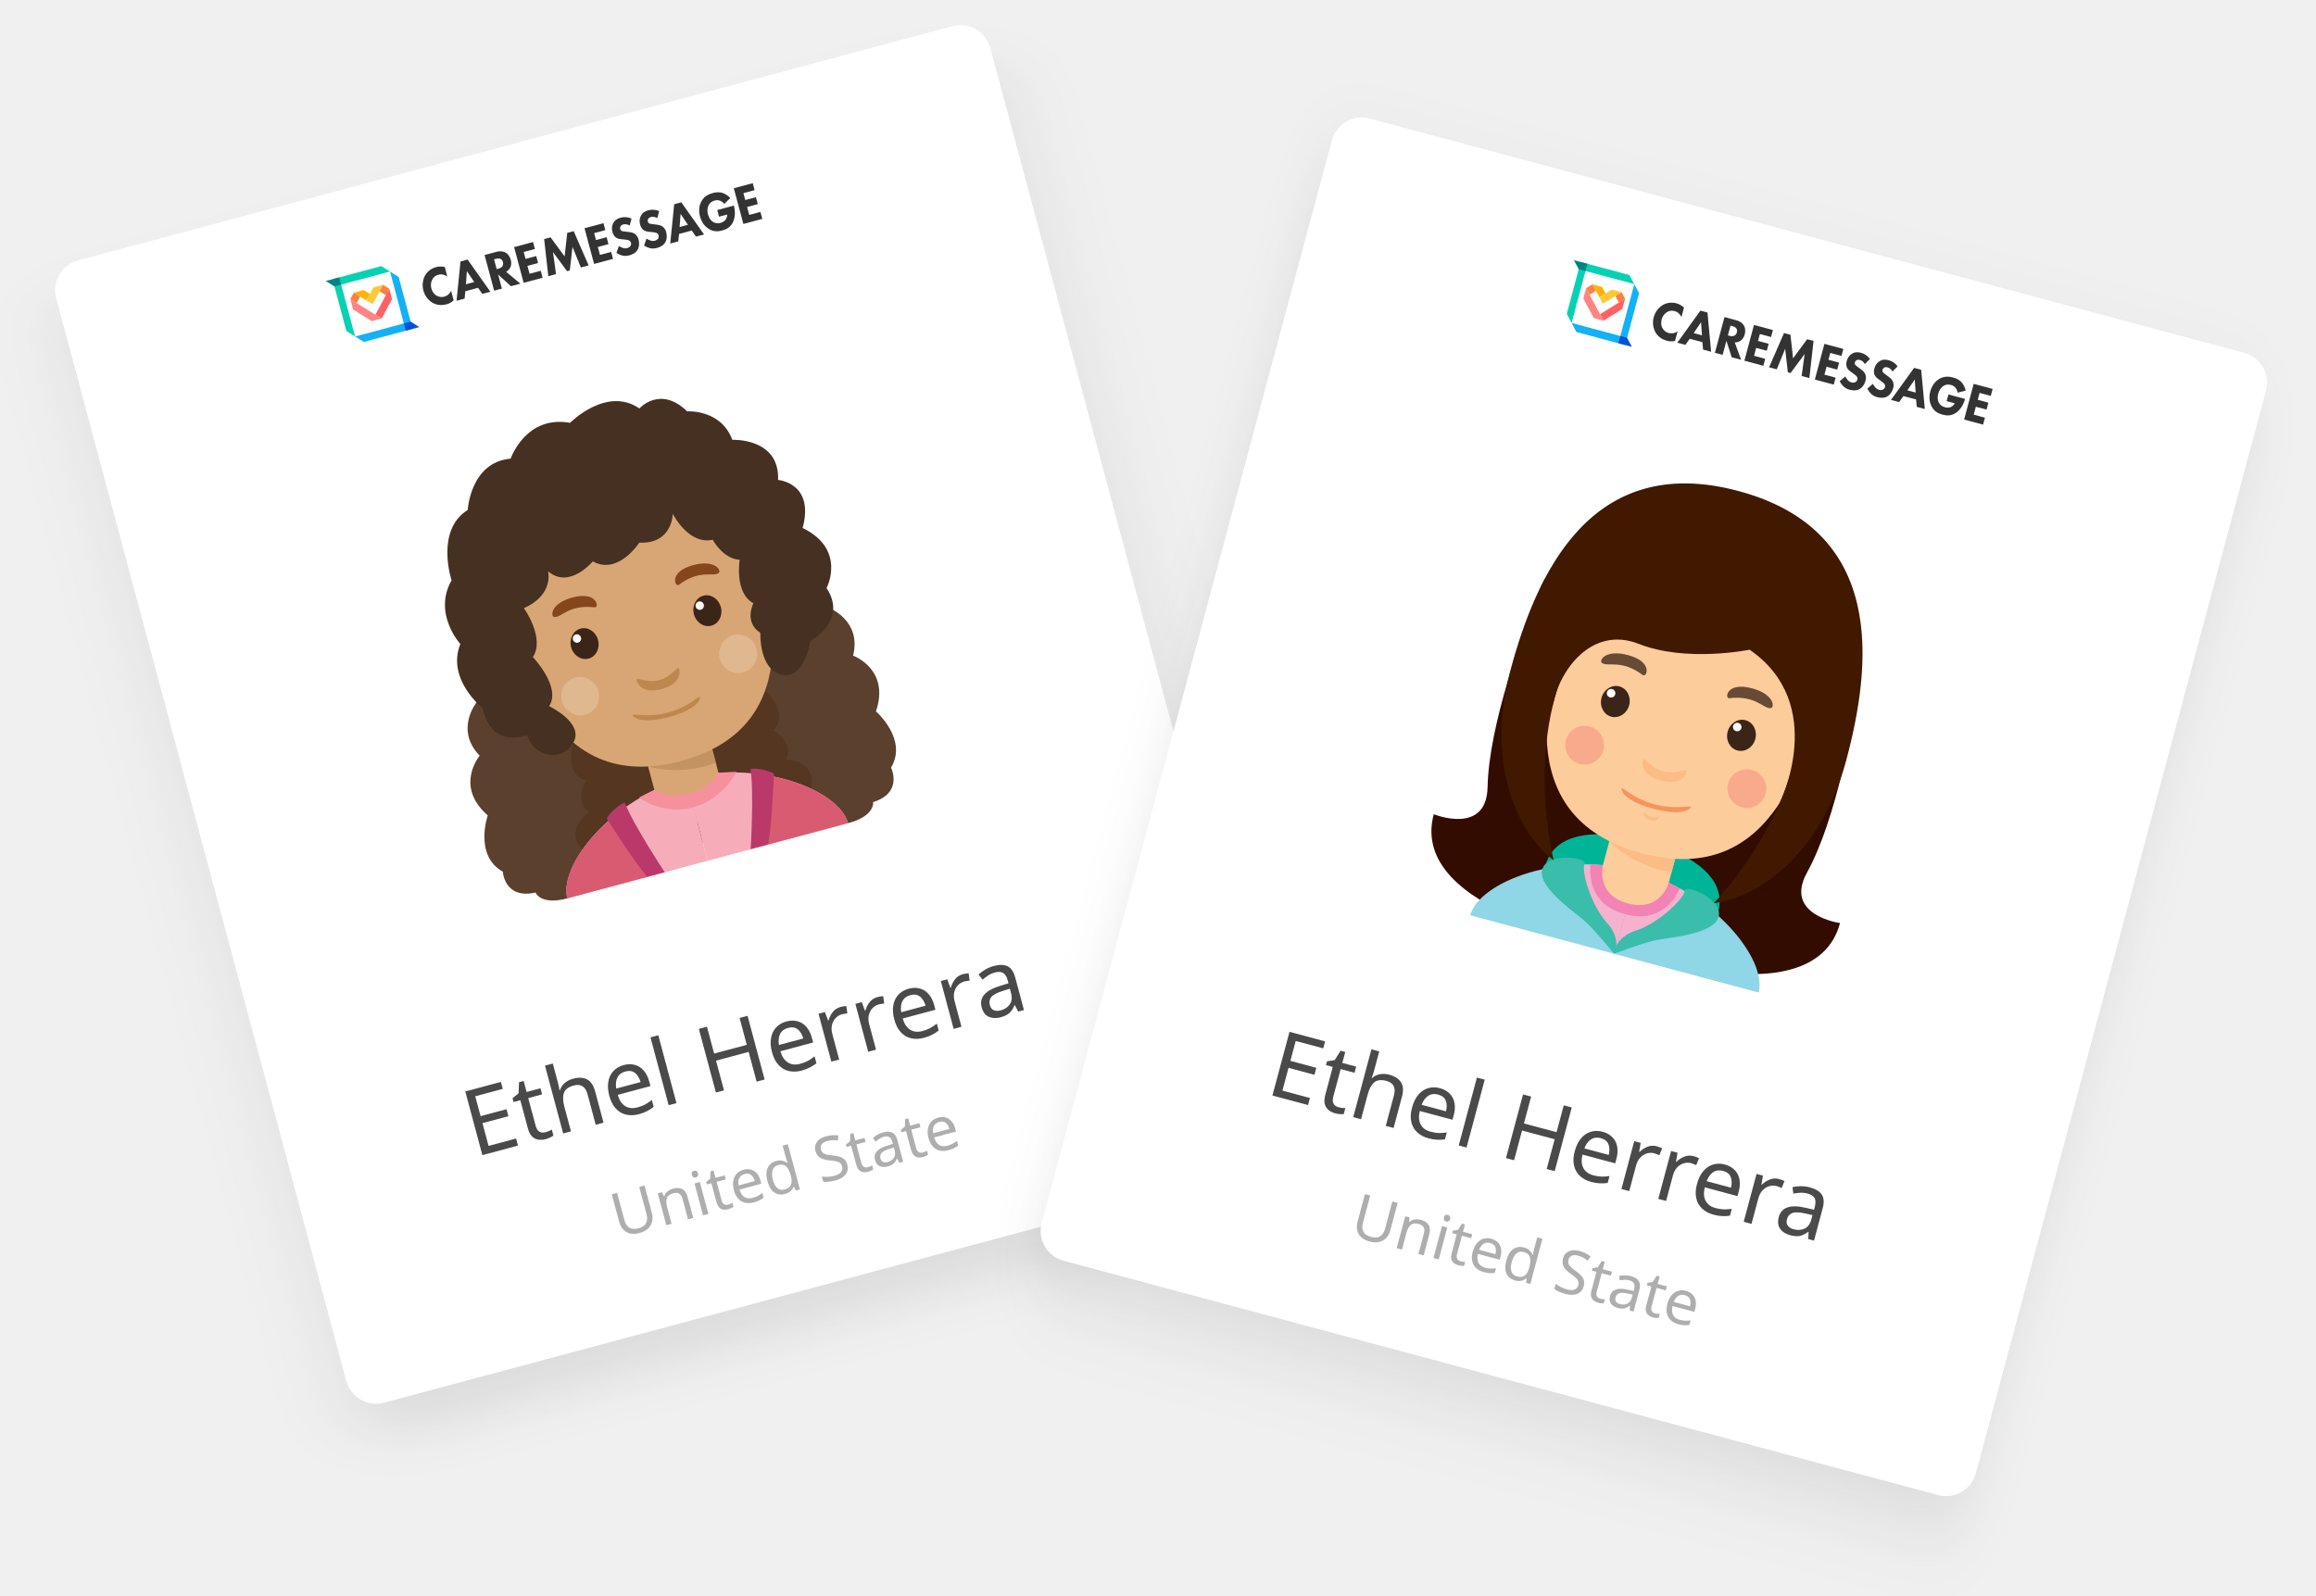
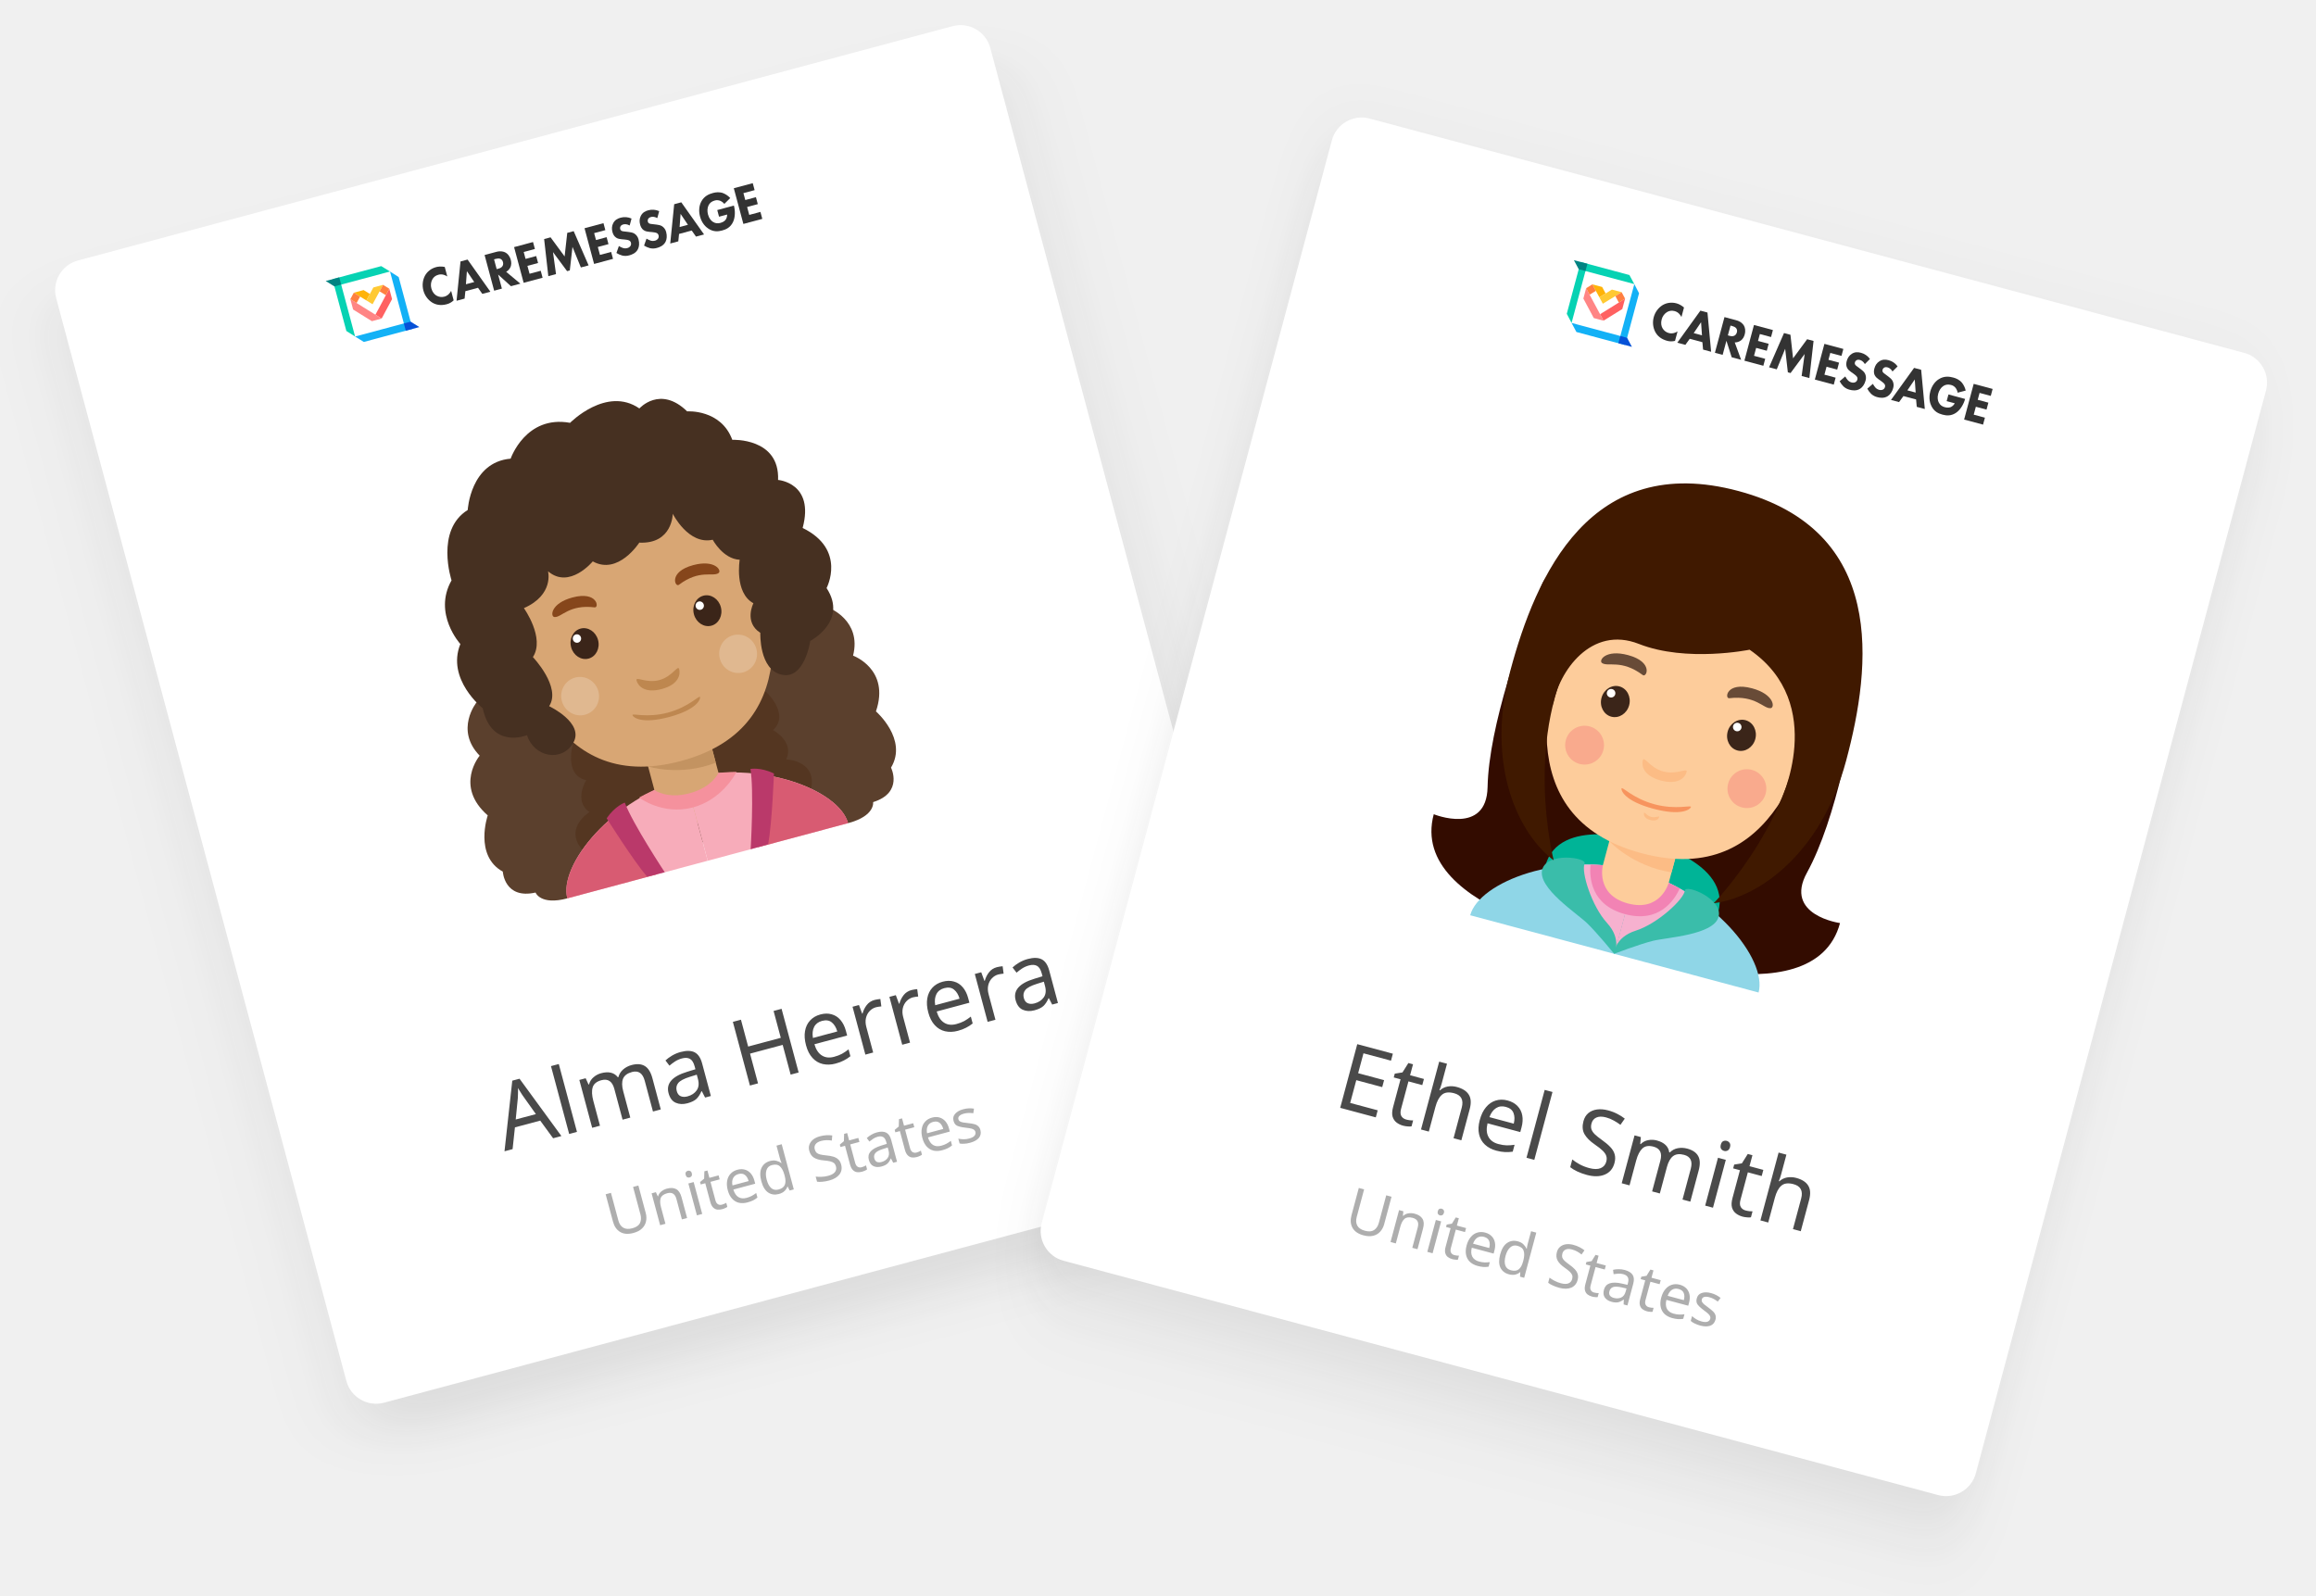
<svg xmlns="http://www.w3.org/2000/svg" xmlns:xlink="http://www.w3.org/1999/xlink" width="376px" height="259px" viewBox="0 0 376 259" version="1.1">
  <defs>
    <rect id="path-1" x="-1.70530257e-13" y="-7.95807864e-13" width="157" height="192" rx="5" />
    <filter x="-50%" y="-50%" width="200%" height="200%" filterUnits="objectBoundingBox" id="filter-2">
      <feOffset dx="0" dy="6" in="SourceAlpha" result="shadowOffsetOuter1" />
      <feGaussianBlur stdDeviation="5" in="shadowOffsetOuter1" result="shadowBlurOuter1" />
      <feColorMatrix values="0 0 0 0 0.208   0 0 0 0 0.208   0 0 0 0 0.208  0 0 0 0.1 0" type="matrix" in="shadowBlurOuter1" />
    </filter>
    <rect id="path-3" x="0" y="1.42108547e-14" width="157" height="192" rx="5" />
    <filter x="-50%" y="-50%" width="200%" height="200%" filterUnits="objectBoundingBox" id="filter-4">
      <feOffset dx="0" dy="6" in="SourceAlpha" result="shadowOffsetOuter1" />
      <feGaussianBlur stdDeviation="5" in="shadowOffsetOuter1" result="shadowBlurOuter1" />
      <feColorMatrix values="0 0 0 0 0.208   0 0 0 0 0.208   0 0 0 0 0.208  0 0 0 0.1 0" type="matrix" in="shadowBlurOuter1" />
    </filter>
  </defs>
  <g id="Website" stroke="none" stroke-width="1" fill="none" fill-rule="evenodd">
    <g id="Product" transform="translate(-221, -2331)">
      <g id="Section-03" transform="translate(0, 1971)">
        <g id="01">
          <g id="Icon_03_product" transform="translate(228, 362)">
            <g id="Group-3" transform="translate(101.5, 114) rotate(-15) translate(-101.5, -114) translate(23, 18)">
              <g id="Rectangle-10">
                <use fill="black" fill-opacity="1" filter="url(#filter-2)" xlink:href="#path-1" />
                <use fill="#FFFFFF" fill-rule="evenodd" xlink:href="#path-1" />
              </g>
              <g id="Brand" transform="translate(42.92086, 13.55294)">
                <g id="Layer_2">
                  <path d="M19.32,8.483 C18.937,8.698 18.51,8.808 18.078,8.804 C17.039,8.804 16.338,8.426 15.865,7.932 C14.693,6.678 14.693,4.652 15.865,3.399 C16.363,2.886 17.089,2.535 17.971,2.535 C18.342,2.535 18.773,2.615 19.325,2.868 L19.325,4.47 C19.037,4.149 18.607,3.829 18.008,3.829 C17.535,3.829 17.155,3.989 16.859,4.297 C16.51,4.663 16.317,5.165 16.323,5.687 C16.323,6.308 16.559,6.748 16.812,7.01 C17.139,7.342 17.577,7.523 18.029,7.513 C18.367,7.513 18.822,7.414 19.321,6.893 L19.32,8.483 Z" id="Shape" fill="#333333" />
                  <path d="M23.669,7.539 L21.54,7.539 L21.109,8.672 L19.755,8.672 L22.027,2.674 L23.217,2.674 L25.439,8.672 L24.085,8.672 L23.669,7.539 Z M23.314,6.478 L22.621,4.463 L21.92,6.478 L23.314,6.478 Z" id="Shape" fill="#333333" />
                  <path d="M28.051,2.674 C28.769,2.674 29.217,2.925 29.487,3.195 C29.723,3.435 29.977,3.87 29.977,4.535 C29.977,4.913 29.902,5.38 29.537,5.758 C29.317,5.981 29.047,6.139 28.752,6.217 L30.482,8.672 L28.896,8.672 L27.376,6.307 L27.376,8.672 L26.075,8.672 L26.075,2.674 L28.051,2.674 Z M27.374,5.397 L27.67,5.397 C27.906,5.397 28.227,5.37 28.447,5.136 C28.588,4.979 28.664,4.769 28.658,4.551 C28.67,4.314 28.572,4.086 28.396,3.94 C28.185,3.77 27.847,3.751 27.679,3.751 L27.378,3.751 L27.374,5.397 Z" id="Shape" fill="#333333" />
                  <polygon id="Shape" fill="#333333" points="34.216 3.845 32.336 3.845 32.336 5.005 34.126 5.005 34.126 6.174 32.336 6.174 32.336 7.505 34.216 7.505 34.216 8.675 31.032 8.675 31.032 2.674 34.216 2.674" />
                  <polygon id="Shape" fill="#333333" points="35.179 8.672 36.082 2.674 37.163 2.674 38.565 6.262 39.967 2.674 41.048 2.674 41.95 8.672 40.651 8.672 40.2 5.093 38.79 8.672 38.334 8.672 36.923 5.093 36.472 8.672" />
                  <polygon id="Shape" fill="#333333" points="46.056 3.845 44.175 3.845 44.175 5.005 45.96 5.005 45.96 6.174 44.169 6.174 44.169 7.505 46.05 7.505 46.05 8.675 42.872 8.675 42.872 2.674 46.056 2.674" />
                  <path d="M50.067,4.14 C49.645,3.735 49.282,3.708 49.122,3.708 C48.944,3.708 48.725,3.735 48.573,3.914 C48.48,4.015 48.428,4.151 48.429,4.293 C48.422,4.418 48.469,4.54 48.555,4.625 C48.691,4.76 48.885,4.814 49.265,4.967 L49.687,5.138 C49.932,5.237 50.236,5.372 50.455,5.597 C50.733,5.891 50.883,6.295 50.869,6.712 C50.869,7.332 50.667,7.871 50.371,8.196 C49.873,8.757 49.147,8.807 48.775,8.807 C48.39,8.82 48.007,8.734 47.66,8.555 C47.356,8.38 47.077,8.159 46.833,7.899 L47.51,6.909 C47.671,7.081 47.847,7.234 48.036,7.368 C48.248,7.511 48.495,7.586 48.746,7.584 C48.96,7.592 49.169,7.519 49.337,7.377 C49.469,7.256 49.543,7.078 49.539,6.892 C49.543,6.723 49.471,6.563 49.345,6.46 C49.195,6.326 48.847,6.19 48.686,6.128 L48.216,5.956 C47.954,5.857 47.65,5.731 47.431,5.476 C47.135,5.143 47.093,4.72 47.093,4.434 C47.093,3.904 47.244,3.454 47.583,3.085 C47.98,2.654 48.452,2.537 48.977,2.537 C49.58,2.532 50.169,2.74 50.649,3.13 L50.067,4.14 Z" id="Shape" fill="#333333" />
                  <path d="M54.712,4.14 C54.29,3.735 53.927,3.708 53.767,3.708 C53.589,3.708 53.369,3.735 53.218,3.914 C53.125,4.015 53.073,4.151 53.074,4.293 C53.067,4.418 53.114,4.54 53.2,4.625 C53.336,4.76 53.53,4.814 53.91,4.967 L54.332,5.138 C54.577,5.237 54.881,5.372 55.1,5.597 C55.378,5.891 55.528,6.295 55.514,6.712 C55.514,7.332 55.312,7.871 55.016,8.196 C54.518,8.757 53.791,8.807 53.42,8.807 C53.035,8.82 52.652,8.734 52.305,8.555 C52.001,8.38 51.722,8.159 51.478,7.899 L52.155,6.909 C52.316,7.081 52.492,7.234 52.681,7.368 C52.893,7.511 53.14,7.586 53.391,7.584 C53.604,7.592 53.814,7.519 53.982,7.377 C54.114,7.256 54.188,7.078 54.184,6.892 C54.188,6.723 54.116,6.563 53.99,6.46 C53.84,6.326 53.492,6.19 53.331,6.128 L52.866,5.957 C52.604,5.858 52.301,5.732 52.081,5.476 C51.785,5.144 51.743,4.721 51.743,4.435 C51.743,3.905 51.894,3.455 52.233,3.086 C52.63,2.655 53.102,2.538 53.627,2.538 C54.23,2.532 54.819,2.741 55.299,3.131 L54.712,4.14 Z" id="Shape" fill="#333333" />
                  <path d="M59.585,7.539 L57.456,7.539 L57.025,8.672 L55.671,8.672 L57.943,2.674 L59.134,2.674 L61.355,8.672 L60.001,8.672 L59.585,7.539 Z M59.23,6.478 L58.537,4.463 L57.836,6.478 L59.23,6.478 Z" id="Shape" fill="#333333" />
                  <path d="M64.449,5.399 L67.247,5.399 L67.247,5.462 C67.247,6.19 67.002,7.296 66.377,7.989 C65.753,8.682 65.032,8.811 64.364,8.811 C63.697,8.811 62.962,8.694 62.303,7.975 C61.974,7.615 61.476,6.886 61.476,5.69 C61.476,4.71 61.814,3.928 62.287,3.415 C62.98,2.651 63.833,2.542 64.5,2.542 C64.965,2.542 65.553,2.622 66.079,2.992 C66.454,3.273 66.765,3.638 66.992,4.062 L65.818,4.733 C65.701,4.479 65.531,4.257 65.32,4.086 C65.07,3.892 64.767,3.791 64.458,3.798 C63.943,3.798 63.563,3.979 63.293,4.284 C62.981,4.635 62.812,5.147 62.812,5.705 C62.812,6.388 63.048,6.826 63.285,7.081 C63.614,7.441 63.994,7.549 64.425,7.549 C64.983,7.549 65.278,7.342 65.403,7.228 C65.603,7.041 65.744,6.793 65.809,6.518 L64.449,6.518 L64.449,5.399 Z" id="Shape" fill="#333333" />
                  <polygon id="Shape" fill="#333333" points="71.146 3.845 69.266 3.845 69.266 5.005 71.056 5.005 71.056 6.174 69.263 6.174 69.263 7.505 71.143 7.505 71.143 8.675 67.962 8.675 67.962 2.674 71.146 2.674" />
                  <polygon id="Shape" fill="#FFFFFF" points="10.56 10.037 2.345 10.017 2.336 1.274 10.553 1.289" />
                  <polygon id="Shape" fill="#FFFFFF" points="10.559 10.037 2.344 10.017 2.336 1.274 10.553 1.289" />
                  <polygon id="Shape" fill="#FFCE4D" points="8.083 3.961 8.901 3.089 7.265 3.089" />
                  <polygon id="Shape" fill="#FFC11C" points="5.628 3.089 3.981 3.089 4.804 3.967" />
                  <polygon id="Shape" fill="#FF6161" points="9.713 5.703 9.713 3.955 8.896 4.826" />
                  <polygon id="Shape" fill="#FF9640" points="8.896 4.826 9.713 3.955 9.713 3.955 8.901 3.089 8.083 3.961" />
                  <polygon id="Shape" fill="#FF7575" points="3.168 5.698 3.987 4.826 3.168 3.955" />
                  <polygon id="Shape" fill="#FF9640" points="4.804 3.967 3.981 3.089 3.168 3.955 3.987 4.826" />
                  <polygon id="Shape" fill="#FFCE4D" points="8.083 3.961 7.265 3.089 6.446 3.961 7.259 4.826" />
                  <polygon id="Shape" fill="#FFC11C" points="6.446 3.961 5.628 3.089 4.804 3.967 5.63 4.834" />
                  <polygon id="Shape" fill="#FFCE4D" points="6.436 5.691 7.259 4.826 6.446 3.961 5.63 4.834" />
                  <polygon id="Shape" fill="#FF7575" points="5.619 8.318 7.259 8.318 6.441 7.444" />
                  <polygon id="Shape" fill="#FF6161" points="8.896 4.826 8.088 5.703 9.713 5.703" />
                  <polygon id="Shape" fill="#FF6161" points="8.896 6.575 9.713 5.703 8.088 5.703" />
                  <polygon id="Shape" fill="#FF7575" points="3.987 4.826 3.168 5.698 4.801 5.698" />
                  <polygon id="Shape" fill="#FF7575" points="4.801 5.698 3.168 5.698 3.987 6.572" />
                  <polygon id="Shape" fill="#FF6161" points="7.265 6.58 6.443 7.445 7.259 8.318 8.077 7.446" />
                  <polygon id="Shape" fill="#FF6161" points="7.265 6.58 8.077 7.446 8.896 6.575 8.088 5.703" />
                  <polygon id="Shape" fill="#FF7575" points="5.623 6.572 4.804 7.443 5.619 8.318 6.441 7.444" />
                  <polygon id="Shape" fill="#FF7575" points="3.987 6.572 4.804 7.443 5.623 6.572 4.801 5.698" />
                  <polygon id="Shape" fill="#FF6161" points="8.896 4.826 8.088 5.703 7.265 6.58 6.443 7.445 7.259 8.318 8.077 7.446 8.896 6.575 9.713 5.703 9.713 3.955" />
                  <polygon id="Shape" fill="#FF8585" points="6.441 7.444 5.623 6.572 4.801 5.698 3.987 4.826 3.168 3.955 3.168 5.698 3.987 6.572 4.804 7.443 5.619 8.318 7.259 8.318" />
                  <polygon id="Shape" fill="#FFB308" points="5.628 3.089 3.981 3.089 4.804 3.967 5.63 4.829 6.446 3.961" />
                  <polygon id="Shape" fill="#FFC933" points="7.265 3.089 6.446 3.961 5.63 4.829 6.436 5.691 7.259 4.826 8.083 3.961 8.901 3.089" />
                  <polygon id="Shape" fill="#FF7F40" points="8.896 4.826 9.713 3.955 9.713 3.955 8.901 3.089 8.083 3.961" />
                  <polygon id="Shape" fill="#FF7F40" points="4.804 3.967 3.981 3.089 3.168 3.955 3.987 4.826" />
                  <polygon id="center_white" fill="#FFFFFF" points="10.56 10.037 2.345 10.017 2.336 1.274 10.553 1.289" />
                  <g id="left_frame" transform="translate(1.203523, -0)" fill="#06D2B3">
                    <polygon id="Shape" points="1.14 1.289 9.349 1.289 8.194 0.071 0.003 0.071 0.002 8.783 1.14 10.017" />
                  </g>
                  <g id="right_frame" transform="translate(2.331825, 1.281602)" fill="#13B1F6">
                    <polygon id="Shape" points="0.011 8.735 1.152 9.952 9.344 9.952 9.345 1.241 8.22 0.007 8.206 8.735" />
                  </g>
                  <polygon id="left_green_tail" fill="#018382" points="1.206 1.289 2.344 1.289 2.344 0.071 0.067 0.071" />
                  <polygon id="right_blue_tail" fill="#0651D7" points="11.676 10.017 10.538 10.017 10.538 11.235 12.815 11.235" />
                  <polygon id="right_pink" fill="#FF6161" points="8.896 4.826 8.088 5.703 7.265 6.58 6.443 7.445 7.259 8.318 8.077 7.446 8.896 6.575 9.713 5.703 9.713 3.955" />
                  <polygon id="left_pink" fill="#FF8585" points="6.441 7.444 5.623 6.572 4.801 5.698 3.987 4.826 3.168 3.955 3.168 5.698 3.987 6.572 4.804 7.443 5.619 8.318 7.259 8.318" />
                  <polygon id="left_yellow" fill="#FFB308" points="5.628 3.089 3.981 3.089 4.804 3.967 5.63 4.829 6.446 3.961" />
                  <polygon id="right_yellow" fill="#FFC933" points="7.265 3.089 6.446 3.961 5.63 4.829 6.436 5.691 7.259 4.826 8.083 3.961 8.901 3.089" />
                  <polygon id="right_orange" fill="#FF7F40" points="8.896 4.826 9.713 3.955 9.713 3.955 8.901 3.089 8.083 3.961" />
                  <polygon id="left_orange" fill="#FF7F40" points="4.804 3.967 3.981 3.089 3.168 3.955 3.987 4.826" />
                </g>
              </g>
-               <text id="Ethel-Herrera" font-family="SourceSansPro-Semibold, Source Sans Pro" font-size="15" font-weight="500" fill="#4A4A4A">
-                 <tspan x="29.367" y="157.306">Ethel Herrera</tspan>
+               <text id="Alma-Herrera" font-family="SourceSansPro-Semibold, Source Sans Pro" font-size="15" font-weight="500" fill="#4A4A4A">
+                 <tspan x="34.455" y="157.634">Alma Herrera</tspan>
              </text>
-               <text id="United-State" font-family="SourceSansPro-Semibold, Source Sans Pro" font-size="10" font-weight="500" fill="#AEAEAE">
-                 <tspan x="48.568" y="176.024">United State</tspan>
+               <text id="United-States" font-family="SourceSansPro-Semibold, Source Sans Pro" font-size="10" font-weight="500" fill="#AEAEAE">
+                 <tspan x="47.602" y="175.765">United States</tspan>
              </text>
              <g id="girl" transform="translate(44.05036, 44.04706)">
                <g id="Capa_1" transform="translate(0, 0)">
                  <g id="Group">
                    <path d="M65.892,50.497 C65.892,50.497 71.178,54.178 67.138,60.201 C67.138,60.201 71.009,65.927 67.138,69.653 C67.138,69.653 68.067,74.102 62.882,74.31 C62.882,74.31 62.665,76.557 58.141,76.557 L34.55,70.968 L34.55,41.067 L64.151,42.012 C64.151,42.012 68.754,45.379 65.892,50.497 Z" id="Shape" fill="#5B402D" />
                    <path d="M4.875,42.012 C4.875,42.012 0.273,45.379 3.135,50.497 C3.135,50.497 -2.151,54.178 1.889,60.201 C1.889,60.201 -1.982,65.927 1.889,69.653 C1.889,69.653 0.96,74.102 6.144,74.31 C6.144,74.31 6.361,76.557 10.885,76.557 L34.477,70.968 L34.477,41.067 L4.875,42.012 L4.875,42.012 Z" id="Shape" fill="#5B402D" />
                    <path d="M18.372,52.393 C18.372,52.393 15.376,57.013 18.813,58.812 C18.813,58.812 15.899,61.525 17.987,63.954 C17.987,63.954 12.392,65.62 15.948,70.677 C19.503,75.735 34.55,73.433 34.55,73.433 L34.55,49.269 L18.372,52.393 L18.372,52.393 Z" id="Shape" fill="#543621" />
                    <path d="M50.655,52.393 C50.655,52.393 53.651,57.013 50.214,58.812 C50.214,58.812 53.128,61.525 51.039,63.954 C51.039,63.954 56.634,65.62 53.079,70.677 C49.524,75.735 34.477,73.433 34.477,73.433 L34.477,49.269 L50.655,52.393 L50.655,52.393 Z" id="Shape" fill="#543621" />
                    <g transform="translate(8.062682, 11.55728)">
                      <g>
                        <rect id="Rectangle-path" fill="#D7A674" x="21.028" y="46.26" width="10.773" height="12.274" />
                        <path d="M21.028,47.706 C21.028,47.706 25.559,50.641 31.801,49.962 L31.801,46.26 L21.028,46.26 L21.028,47.706 L21.028,47.706 Z" id="Shape" fill="#C39361" />
                        <ellipse id="Oval" fill="#FCBC85" cx="5.494" cy="27.228" rx="5.257" ry="6.101" />
                        <ellipse id="Oval" fill="#FCBC85" cx="47.335" cy="27.228" rx="5.257" ry="6.101" />
                        <path d="M47.313,15.575 C47.313,6.589 40.85,0.014 26.414,0.014 C11.979,0.014 5.515,6.589 5.515,15.575 C5.515,24.561 4.007,48.233 26.414,48.233 C48.821,48.233 47.313,24.562 47.313,15.575 L47.313,15.575 Z" id="Shape" fill="#D8A674" />
                        <g transform="translate(12.09402, 17.89515)">
                          <g transform="translate(1.832428, 5.219417)" id="Oval">
                            <ellipse fill="#3B2519" cx="2.308" cy="2.653" rx="2.262" ry="2.521" />
                            <ellipse fill="#FFFFFF" cx="1.322" cy="1.54" rx="0.677" ry="0.688" />
                          </g>
                          <path d="M0.522,2.437 C1.591,2.854 3.309,1.021 7.241,2.616 C7.958,2.906 8.386,0.13 4.171,0.13 C0.522,0.129 -0.124,2.185 0.522,2.437 L0.522,2.437 Z" id="Shape" fill="#86461B" />
                          <g transform="translate(22.35562, 5.219417)" id="Oval">
                            <ellipse fill="#3B2519" cx="2.424" cy="2.653" rx="2.262" ry="2.521" />
                            <ellipse fill="#FFFFFF" cx="1.437" cy="1.54" rx="0.677" ry="0.689" />
                          </g>
                          <path d="M28.119,2.437 C27.049,2.854 25.331,1.021 21.399,2.616 C20.683,2.906 20.255,0.13 24.47,0.13 C28.119,0.129 28.765,2.185 28.119,2.437 L28.119,2.437 Z" id="Shape" fill="#86461B" />
                        </g>
                        <path d="M22.832,33.756 C22.832,34.578 23.479,36.139 26.414,36.139 C29.35,36.139 29.996,34.578 29.996,33.756 C29.996,32.934 28.65,34.633 26.414,34.633 C24.179,34.633 22.832,32.934 22.832,33.756 Z" id="Shape" fill="#BE874F" />
                        <path d="M26.414,40.096 C22.871,40.096 20.736,38.628 20.736,39 C20.736,39.372 21.761,40.836 26.414,40.836 C31.068,40.836 32.092,39.372 32.092,39 C32.092,38.628 29.958,40.096 26.414,40.096 L26.414,40.096 Z" id="Shape" fill="#BE8750" />
                      </g>
                      <ellipse id="Oval" fill-opacity="0.2" fill="#FFFFFF" cx="13.326" cy="33.822" rx="3.07" ry="3.123" />
                      <ellipse id="Oval" fill-opacity="0.2" fill="#FFFFFF" cx="39.88" cy="33.822" rx="3.07" ry="3.123" />
                    </g>
                    <path d="M34.477,62.749 L34.477,76.557 L10.885,76.557 C10.885,70.968 22.088,62.749 34.477,62.749 L34.477,62.749 Z" id="Shape" fill="#F7ACBA" />
                    <path d="M34.477,62.749 L34.477,76.557 L58.069,76.557 C58.069,70.968 46.865,62.749 34.477,62.749 L34.477,62.749 Z" id="Shape" fill="#F7ACBA" />
                    <path d="M34.407,62.749 C31.742,62.749 29.014,63.123 26.369,63.763 C26.387,63.787 29.303,67.571 34.407,67.571 C39.134,67.571 42.276,64.33 42.731,63.831 C39.997,63.149 37.168,62.749 34.407,62.749 L34.407,62.749 Z" id="Shape" fill="#F5919D" />
                    <path d="M29.091,63.227 C29.091,63.227 30.666,65.214 34.477,65.214 C38.287,65.214 39.863,63.227 39.863,63.227 C39.863,63.227 34.275,61.157 29.091,63.227 L29.091,63.227 Z" id="Shape" fill="#D7A674" />
                    <path d="M63.351,28.353 C69.381,33.599 64.578,38.785 64.578,38.785 C66.58,44.886 59.793,46.393 59.793,46.393 C59.793,46.393 57.315,52.228 53.922,50.497 C50.528,48.765 52.306,43.023 52.306,43.023 C50.141,40.639 52.467,38.091 52.467,38.091 C49.882,35.626 52.144,30.694 52.144,30.694 C49.558,29.872 48.751,26.42 48.751,26.42 C44.711,26.256 43.58,20.666 43.58,20.666 C43.58,20.666 42.287,25.433 37.116,23.79 C37.116,23.79 32.43,28.064 29.036,24.776 C29.036,24.776 24.188,28.228 21.603,24.447 C21.603,24.447 21.603,28.393 16.27,29.214 C16.27,29.214 18.371,34.803 15.624,37.269 C15.624,37.269 18.856,43.187 16.109,45.652 C16.109,45.652 20.957,49.762 18.371,52.392 C15.786,55.022 11.584,53.05 11.423,49.269 C11.423,49.269 5.282,50.091 5.605,43.187 C5.605,43.187 1.081,37.105 4.798,32.173 C4.798,32.173 1.727,26.255 6.09,21.817 C6.09,21.817 5.605,13.269 11.584,11.461 C11.584,11.461 14.008,4.064 20.472,5.215 C20.472,5.215 24.673,-1.032 31.298,2.091 C31.298,2.091 38.57,-2.183 42.771,2.749 C42.771,2.749 47.006,-0.045 50.14,5.215 C50.14,5.215 55.537,6.255 56.022,11.571 C56.022,11.571 63.562,13.214 61.516,19.79 C61.517,19.79 67.156,21.778 63.351,28.353 L63.351,28.353 Z" id="Shape" fill="#463021" />
                    <path d="M22.935,65.07 C15.908,67.915 10.885,72.819 10.885,76.557 L26.028,76.557 L22.935,65.07 L22.935,65.07 Z" id="Shape" fill="#D85B72" />
                    <path d="M27.259,76.557 C27.259,76.557 24.243,67.516 23.92,63.954 C23.92,63.954 22.277,64.056 20.418,65.653 C20.418,65.653 22.788,73.324 24.297,76.502 L27.259,76.557 L27.259,76.557 Z" id="Shape" fill="#BA396A" />
                    <path d="M46.019,65.07 C53.045,67.915 58.069,72.819 58.069,76.557 L42.926,76.557 L46.019,65.07 L46.019,65.07 Z" id="Shape" fill="#D85B72" />
                    <path d="M41.695,76.557 C41.695,76.557 44.711,67.516 45.034,63.954 C45.034,63.954 46.677,64.056 48.536,65.653 C48.536,65.653 46.165,73.324 44.657,76.502 L41.695,76.557 L41.695,76.557 Z" id="Shape" fill="#BA396A" />
                  </g>
                </g>
              </g>
            </g>
            <g id="Group-2" transform="translate(261.5, 129) rotate(-345) translate(-261.5, -129) translate(183, 33)">
              <g id="Group-3-Copy" transform="translate(0, -0)">
                <g id="Rectangle-10">
                  <use fill="black" fill-opacity="1" filter="url(#filter-4)" xlink:href="#path-3" />
                  <use fill="#FFFFFF" fill-rule="evenodd" xlink:href="#path-3" />
                </g>
                <g id="Brand" transform="translate(42.92086, 13.55294)">
                  <g id="Layer_2">
                    <path d="M19.32,8.483 C18.937,8.698 18.51,8.808 18.078,8.804 C17.039,8.804 16.338,8.426 15.865,7.932 C14.693,6.678 14.693,4.652 15.865,3.399 C16.363,2.886 17.089,2.535 17.971,2.535 C18.342,2.535 18.773,2.615 19.325,2.868 L19.325,4.47 C19.037,4.149 18.607,3.829 18.008,3.829 C17.535,3.829 17.155,3.989 16.859,4.297 C16.51,4.663 16.317,5.165 16.323,5.687 C16.323,6.308 16.559,6.748 16.812,7.01 C17.139,7.342 17.577,7.523 18.029,7.513 C18.367,7.513 18.822,7.414 19.321,6.893 L19.32,8.483 Z" id="Shape" fill="#333333" />
                    <path d="M23.669,7.539 L21.54,7.539 L21.109,8.672 L19.755,8.672 L22.027,2.674 L23.217,2.674 L25.439,8.672 L24.085,8.672 L23.669,7.539 Z M23.314,6.478 L22.621,4.463 L21.92,6.478 L23.314,6.478 Z" id="Shape" fill="#333333" />
                    <path d="M28.051,2.674 C28.769,2.674 29.217,2.925 29.487,3.195 C29.723,3.435 29.977,3.87 29.977,4.535 C29.977,4.913 29.902,5.38 29.537,5.758 C29.317,5.981 29.047,6.139 28.752,6.217 L30.482,8.672 L28.896,8.672 L27.376,6.307 L27.376,8.672 L26.075,8.672 L26.075,2.674 L28.051,2.674 Z M27.374,5.397 L27.67,5.397 C27.906,5.397 28.227,5.37 28.447,5.136 C28.588,4.979 28.664,4.769 28.658,4.551 C28.67,4.314 28.572,4.086 28.396,3.94 C28.185,3.77 27.847,3.751 27.679,3.751 L27.378,3.751 L27.374,5.397 Z" id="Shape" fill="#333333" />
                    <polygon id="Shape" fill="#333333" points="34.216 3.845 32.336 3.845 32.336 5.005 34.126 5.005 34.126 6.174 32.336 6.174 32.336 7.505 34.216 7.505 34.216 8.675 31.032 8.675 31.032 2.674 34.216 2.674" />
                    <polygon id="Shape" fill="#333333" points="35.179 8.672 36.082 2.674 37.163 2.674 38.565 6.262 39.967 2.674 41.048 2.674 41.95 8.672 40.651 8.672 40.2 5.093 38.79 8.672 38.334 8.672 36.923 5.093 36.472 8.672" />
                    <polygon id="Shape" fill="#333333" points="46.056 3.845 44.175 3.845 44.175 5.005 45.96 5.005 45.96 6.174 44.169 6.174 44.169 7.505 46.05 7.505 46.05 8.675 42.872 8.675 42.872 2.674 46.056 2.674" />
                    <path d="M50.067,4.14 C49.645,3.735 49.282,3.708 49.122,3.708 C48.944,3.708 48.725,3.735 48.573,3.914 C48.48,4.015 48.428,4.151 48.429,4.293 C48.422,4.418 48.469,4.54 48.555,4.625 C48.691,4.76 48.885,4.814 49.265,4.967 L49.687,5.138 C49.932,5.237 50.236,5.372 50.455,5.597 C50.733,5.891 50.883,6.295 50.869,6.712 C50.869,7.332 50.667,7.871 50.371,8.196 C49.873,8.757 49.147,8.807 48.775,8.807 C48.39,8.82 48.007,8.734 47.66,8.555 C47.356,8.38 47.077,8.159 46.833,7.899 L47.51,6.909 C47.671,7.081 47.847,7.234 48.036,7.368 C48.248,7.511 48.495,7.586 48.746,7.584 C48.96,7.592 49.169,7.519 49.337,7.377 C49.469,7.256 49.543,7.078 49.539,6.892 C49.543,6.723 49.471,6.563 49.345,6.46 C49.195,6.326 48.847,6.19 48.686,6.128 L48.216,5.956 C47.954,5.857 47.65,5.731 47.431,5.476 C47.135,5.143 47.093,4.72 47.093,4.434 C47.093,3.904 47.244,3.454 47.583,3.085 C47.98,2.654 48.452,2.537 48.977,2.537 C49.58,2.532 50.169,2.74 50.649,3.13 L50.067,4.14 Z" id="Shape" fill="#333333" />
                    <path d="M54.712,4.14 C54.29,3.735 53.927,3.708 53.767,3.708 C53.589,3.708 53.369,3.735 53.218,3.914 C53.125,4.015 53.073,4.151 53.074,4.293 C53.067,4.418 53.114,4.54 53.2,4.625 C53.336,4.76 53.53,4.814 53.91,4.967 L54.332,5.138 C54.577,5.237 54.881,5.372 55.1,5.597 C55.378,5.891 55.528,6.295 55.514,6.712 C55.514,7.332 55.312,7.871 55.016,8.196 C54.518,8.757 53.791,8.807 53.42,8.807 C53.035,8.82 52.652,8.734 52.305,8.555 C52.001,8.38 51.722,8.159 51.478,7.899 L52.155,6.909 C52.316,7.081 52.492,7.234 52.681,7.368 C52.893,7.511 53.14,7.586 53.391,7.584 C53.604,7.592 53.814,7.519 53.982,7.377 C54.114,7.256 54.188,7.078 54.184,6.892 C54.188,6.723 54.116,6.563 53.99,6.46 C53.84,6.326 53.492,6.19 53.331,6.128 L52.866,5.957 C52.604,5.858 52.301,5.732 52.081,5.476 C51.785,5.144 51.743,4.721 51.743,4.435 C51.743,3.905 51.894,3.455 52.233,3.086 C52.63,2.655 53.102,2.538 53.627,2.538 C54.23,2.532 54.819,2.741 55.299,3.131 L54.712,4.14 Z" id="Shape" fill="#333333" />
                    <path d="M59.585,7.539 L57.456,7.539 L57.025,8.672 L55.671,8.672 L57.943,2.674 L59.134,2.674 L61.355,8.672 L60.001,8.672 L59.585,7.539 Z M59.23,6.478 L58.537,4.463 L57.836,6.478 L59.23,6.478 Z" id="Shape" fill="#333333" />
                    <path d="M64.449,5.399 L67.247,5.399 L67.247,5.462 C67.247,6.19 67.002,7.296 66.377,7.989 C65.753,8.682 65.032,8.811 64.364,8.811 C63.697,8.811 62.962,8.694 62.303,7.975 C61.974,7.615 61.476,6.886 61.476,5.69 C61.476,4.71 61.814,3.928 62.287,3.415 C62.98,2.651 63.833,2.542 64.5,2.542 C64.965,2.542 65.553,2.622 66.079,2.992 C66.454,3.273 66.765,3.638 66.992,4.062 L65.818,4.733 C65.701,4.479 65.531,4.257 65.32,4.086 C65.07,3.892 64.767,3.791 64.458,3.798 C63.943,3.798 63.563,3.979 63.293,4.284 C62.981,4.635 62.812,5.147 62.812,5.705 C62.812,6.388 63.048,6.826 63.285,7.081 C63.614,7.441 63.994,7.549 64.425,7.549 C64.983,7.549 65.278,7.342 65.403,7.228 C65.603,7.041 65.744,6.793 65.809,6.518 L64.449,6.518 L64.449,5.399 Z" id="Shape" fill="#333333" />
                    <polygon id="Shape" fill="#333333" points="71.146 3.845 69.266 3.845 69.266 5.005 71.056 5.005 71.056 6.174 69.263 6.174 69.263 7.505 71.143 7.505 71.143 8.675 67.962 8.675 67.962 2.674 71.146 2.674" />
                    <polygon id="Shape" fill="#FFFFFF" points="10.56 10.037 2.345 10.017 2.336 1.274 10.553 1.289" />
                    <polygon id="Shape" fill="#FFFFFF" points="10.559 10.037 2.344 10.017 2.336 1.274 10.553 1.289" />
                    <polygon id="Shape" fill="#FFCE4D" points="8.083 3.961 8.901 3.089 7.265 3.089" />
                    <polygon id="Shape" fill="#FFC11C" points="5.628 3.089 3.981 3.089 4.804 3.967" />
                    <polygon id="Shape" fill="#FF6161" points="9.713 5.703 9.713 3.955 8.896 4.826" />
                    <polygon id="Shape" fill="#FF9640" points="8.896 4.826 9.713 3.955 9.713 3.955 8.901 3.089 8.083 3.961" />
                    <polygon id="Shape" fill="#FF7575" points="3.168 5.698 3.987 4.826 3.168 3.955" />
                    <polygon id="Shape" fill="#FF9640" points="4.804 3.967 3.981 3.089 3.168 3.955 3.987 4.826" />
                    <polygon id="Shape" fill="#FFCE4D" points="8.083 3.961 7.265 3.089 6.446 3.961 7.259 4.826" />
                    <polygon id="Shape" fill="#FFC11C" points="6.446 3.961 5.628 3.089 4.804 3.967 5.63 4.834" />
                    <polygon id="Shape" fill="#FFCE4D" points="6.436 5.691 7.259 4.826 6.446 3.961 5.63 4.834" />
                    <polygon id="Shape" fill="#FF7575" points="5.619 8.318 7.259 8.318 6.441 7.444" />
                    <polygon id="Shape" fill="#FF6161" points="8.896 4.826 8.088 5.703 9.713 5.703" />
                    <polygon id="Shape" fill="#FF6161" points="8.896 6.575 9.713 5.703 8.088 5.703" />
                    <polygon id="Shape" fill="#FF7575" points="3.987 4.826 3.168 5.698 4.801 5.698" />
                    <polygon id="Shape" fill="#FF7575" points="4.801 5.698 3.168 5.698 3.987 6.572" />
                    <polygon id="Shape" fill="#FF6161" points="7.265 6.58 6.443 7.445 7.259 8.318 8.077 7.446" />
                    <polygon id="Shape" fill="#FF6161" points="7.265 6.58 8.077 7.446 8.896 6.575 8.088 5.703" />
                    <polygon id="Shape" fill="#FF7575" points="5.623 6.572 4.804 7.443 5.619 8.318 6.441 7.444" />
                    <polygon id="Shape" fill="#FF7575" points="3.987 6.572 4.804 7.443 5.623 6.572 4.801 5.698" />
                    <polygon id="Shape" fill="#FF6161" points="8.896 4.826 8.088 5.703 7.265 6.58 6.443 7.445 7.259 8.318 8.077 7.446 8.896 6.575 9.713 5.703 9.713 3.955" />
                    <polygon id="Shape" fill="#FF8585" points="6.441 7.444 5.623 6.572 4.801 5.698 3.987 4.826 3.168 3.955 3.168 5.698 3.987 6.572 4.804 7.443 5.619 8.318 7.259 8.318" />
                    <polygon id="Shape" fill="#FFB308" points="5.628 3.089 3.981 3.089 4.804 3.967 5.63 4.829 6.446 3.961" />
                    <polygon id="Shape" fill="#FFC933" points="7.265 3.089 6.446 3.961 5.63 4.829 6.436 5.691 7.259 4.826 8.083 3.961 8.901 3.089" />
                    <polygon id="Shape" fill="#FF7F40" points="8.896 4.826 9.713 3.955 9.713 3.955 8.901 3.089 8.083 3.961" />
                    <polygon id="Shape" fill="#FF7F40" points="4.804 3.967 3.981 3.089 3.168 3.955 3.987 4.826" />
                    <polygon id="center_white" fill="#FFFFFF" points="10.56 10.037 2.345 10.017 2.336 1.274 10.553 1.289" />
                    <g id="left_frame" transform="translate(1.203523, 0)" fill="#06D2B3">
                      <polygon id="Shape" points="1.14 1.289 9.349 1.289 8.194 0.071 0.003 0.071 0.002 8.783 1.14 10.017" />
                    </g>
                    <g id="right_frame" transform="translate(2.331825, 1.281602)" fill="#13B1F6">
                      <polygon id="Shape" points="0.011 8.735 1.152 9.952 9.344 9.952 9.345 1.241 8.22 0.007 8.206 8.735" />
                    </g>
                    <polygon id="left_green_tail" fill="#018382" points="1.206 1.289 2.344 1.289 2.344 0.071 0.067 0.071" />
                    <polygon id="right_blue_tail" fill="#0651D7" points="11.676 10.017 10.538 10.017 10.538 11.235 12.815 11.235" />
                    <polygon id="right_pink" fill="#FF6161" points="8.896 4.826 8.088 5.703 7.265 6.58 6.443 7.445 7.259 8.318 8.077 7.446 8.896 6.575 9.713 5.703 9.713 3.955" />
                    <polygon id="left_pink" fill="#FF8585" points="6.441 7.444 5.623 6.572 4.801 5.698 3.987 4.826 3.168 3.955 3.168 5.698 3.987 6.572 4.804 7.443 5.619 8.318 7.259 8.318" />
                    <polygon id="left_yellow" fill="#FFB308" points="5.628 3.089 3.981 3.089 4.804 3.967 5.63 4.829 6.446 3.961" />
                    <polygon id="right_yellow" fill="#FFC933" points="7.265 3.089 6.446 3.961 5.63 4.829 6.436 5.691 7.259 4.826 8.083 3.961 8.901 3.089" />
                    <polygon id="right_orange" fill="#FF7F40" points="8.896 4.826 9.713 3.955 9.713 3.955 8.901 3.089 8.083 3.961" />
                    <polygon id="left_orange" fill="#FF7F40" points="4.804 3.967 3.981 3.089 3.168 3.955 3.987 4.826" />
                  </g>
                </g>
-                 <text id="Ethel-Herrera" font-family="SourceSansPro-Semibold, Source Sans Pro" font-size="15" font-weight="500" fill="#4A4A4A">
-                   <tspan x="29.367" y="157.306">Ethel Herrera</tspan>
+                 <text id="Ethel-Smith" font-family="SourceSansPro-Semibold, Source Sans Pro" font-size="15" font-weight="500" fill="#4A4A4A">
+                   <tspan x="40.51" y="156.391">Ethel Smith</tspan>
                </text>
-                 <text id="United-State" font-family="SourceSansPro-Semibold, Source Sans Pro" font-size="10" font-weight="500" fill="#AEAEAE">
-                   <tspan x="48.568" y="176.024">United State</tspan>
+                 <text id="United-States" font-family="SourceSansPro-Semibold, Source Sans Pro" font-size="10" font-weight="500" fill="#AEAEAE">
+                   <tspan x="47.344" y="175.316">United States</tspan>
                </text>
              </g>
              <g id="girl-1" transform="translate(44.05036, 42.91765)">
                <g id="Capa_1" transform="translate(0, 0)">
                  <g id="Group">
                    <path d="M34.444,16.382 L34.444,76.619 C34.444,76.619 0.247,80.162 0.247,63.493 C0.247,63.493 9.432,64.65 7.551,56.99 C5.167,47.278 6.501,31.55 7.551,22.954 C8.602,14.357 34.444,16.382 34.444,16.382 L34.444,16.382 Z" id="Shape" fill="#330C00" />
                    <path d="M34.333,16.382 L34.333,76.619 C34.333,76.619 68.531,80.162 68.531,63.493 C68.531,63.493 59.345,64.65 61.226,56.99 C63.61,47.278 62.276,31.55 61.226,22.954 C60.175,14.357 34.333,16.382 34.333,16.382 L34.333,16.382 Z" id="Shape" fill="#330C00" />
                    <path d="M35.041,67.66 L35.041,58.885 C35.041,58.885 48.972,58.462 48.972,66.894 L35.041,67.66 L35.041,67.66 Z" id="Shape" fill="#00B497" />
                    <path d="M33.847,67.66 L33.847,58.885 C33.847,58.885 19.916,58.462 19.916,66.894 L33.847,67.66 L33.847,67.66 Z" id="Shape" fill="#00B497" />
                    <g transform="translate(7.529976, 12.04706)">
                      <g>
                        <rect id="Rectangle-path" fill="#FDCC9B" x="21.381" y="46.837" width="11.067" height="12.395" />
                        <path d="M21.381,48.297 C21.381,48.297 26.036,51.261 32.448,50.575 L32.448,46.837 L21.381,46.837 L21.381,48.297 L21.381,48.297 Z" id="Shape" fill="#FCBC85" />
                        <ellipse id="Oval" fill="#FCBC85" cx="5.422" cy="27.618" rx="5.4" ry="6.161" />
                        <ellipse id="Oval" fill="#FCBC85" cx="48.406" cy="27.618" rx="5.4" ry="6.161" />
                        <path d="M48.384,15.851 C48.384,6.776 41.744,0.137 26.914,0.137 C12.084,0.137 5.444,6.777 5.444,15.851 C5.444,24.925 3.895,48.829 26.914,48.829 C49.934,48.829 48.384,24.926 48.384,15.851 L48.384,15.851 Z" id="Shape" fill="#FDCC9B" />
                        <g transform="translate(12.42446, 18.07059)">
                          <g transform="translate(1.505995, 5.270588)" id="Oval">
                            <ellipse fill="#3B2519" cx="2.526" cy="2.802" rx="2.324" ry="2.545" />
                            <ellipse fill="#FFFFFF" cx="1.513" cy="1.678" rx="0.695" ry="0.695" />
                          </g>
                          <path d="M0.314,2.584 C1.413,3.005 3.178,1.154 7.217,2.764 C7.954,3.058 8.393,0.254 4.063,0.254 C0.314,0.254 -0.35,2.33 0.314,2.584 L0.314,2.584 Z" id="Shape" fill="#684B37" />
                          <g transform="translate(22.58993, 5.270588)" id="Oval">
                            <ellipse fill="#3B2519" cx="2.644" cy="2.802" rx="2.324" ry="2.545" />
                            <ellipse fill="#FFFFFF" cx="1.631" cy="1.678" rx="0.695" ry="0.695" />
                          </g>
                          <path d="M28.665,2.584 C27.566,3.005 25.801,1.154 21.762,2.764 C21.026,3.058 20.586,0.254 24.916,0.254 C28.665,0.254 29.329,2.33 28.665,2.584 L28.665,2.584 Z" id="Shape" fill="#684B37" />
                        </g>
                        <path d="M26.914,35.096 C24.617,35.096 23.234,33.38 23.234,34.21 C23.234,35.04 23.898,36.617 26.914,36.617 C29.93,36.617 30.594,35.04 30.594,34.21 C30.594,33.38 29.21,35.096 26.914,35.096 L26.914,35.096 Z" id="Shape" fill="#FCBC85" />
                        <path d="M26.914,42.727 C26.12,42.727 25.641,42.133 25.641,42.421 C25.641,42.708 25.871,43.253 26.914,43.253 C27.957,43.253 28.187,42.708 28.187,42.421 C28.187,42.133 27.708,42.727 26.914,42.727 L26.914,42.727 Z" id="Shape" fill="#FCBC85" />
                        <path d="M26.914,40.612 C23.274,40.612 21.081,39.13 21.081,39.505 C21.081,39.881 22.134,41.359 26.914,41.359 C31.694,41.359 32.747,39.881 32.747,39.505 C32.747,39.13 30.554,40.612 26.914,40.612 L26.914,40.612 Z" id="Shape" fill="#F7945E" />
                      </g>
                      <ellipse id="Oval" fill="#F9AA8D" cx="13.468" cy="34.277" rx="3.154" ry="3.154" />
                      <ellipse id="Oval" fill="#F9AA8D" cx="40.748" cy="34.277" rx="3.154" ry="3.154" />
                    </g>
                    <path d="M34.444,63.864 L34.444,77.807 L10.208,77.807 C10.208,72.164 21.717,63.864 34.444,63.864 L34.444,63.864 Z" id="Shape" fill="#8FD6E7" />
                    <path d="M34.444,63.864 L34.444,77.807 L58.68,77.807 C58.68,72.164 47.171,63.864 34.444,63.864 L34.444,63.864 Z" id="Shape" fill="#8FD6E7" />
                    <path d="M34.444,77.176 L34.444,63.864 C30.899,63.864 27.46,64.523 24.326,65.574 L34.444,77.176 L34.444,77.176 Z" id="Shape" fill="#F6B1CF" />
                    <path d="M34.444,77.176 L34.444,63.864 C37.989,63.864 41.428,64.523 44.562,65.574 L34.444,77.176 L34.444,77.176 Z" id="Shape" fill="#F6B1CF" />
                    <path d="M34.444,63.864 C31.865,63.864 29.344,64.217 26.952,64.808 C27.292,66.878 28.691,71.127 34.444,71.127 C40.197,71.127 41.595,66.878 41.936,64.808 C39.544,64.217 37.023,63.864 34.444,63.864 L34.444,63.864 Z" id="Shape" fill="#F283B4" />
                    <path d="M28.911,64.346 C28.911,64.346 28.91,69.33 34.444,69.33 C39.977,69.33 39.977,64.346 39.977,64.346 C39.977,64.346 34.236,62.256 28.911,64.346 L28.911,64.346 Z" id="Shape" fill="#FDCC9B" />
                    <path d="M25.975,64.904 C26.141,63.827 19.53,64.621 19.584,67.66 C19.639,70.699 26.888,73.038 28.88,74.144 C30.873,75.251 34.414,77.807 34.414,77.807 C34.414,77.807 35.078,75.24 31.979,73.259 C28.881,71.278 25.754,66.343 25.975,64.904 L25.975,64.904 Z" id="Shape" fill="#3ABDAA" />
                    <path d="M42.832,64.904 C42.666,63.827 49.277,64.621 49.223,67.66 C49.168,70.699 41.919,73.038 39.927,74.144 C37.935,75.251 34.393,77.807 34.393,77.807 C34.393,77.807 33.729,75.24 36.828,73.259 C39.926,71.278 43.053,66.343 42.832,64.904 L42.832,64.904 Z" id="Shape" fill="#3ABDAA" />
                    <path d="M34.444,0 C9.543,0 6.223,21.74 6.223,37.761 C6.223,53.783 14.517,63.086 20.998,65.685 C20.998,65.685 10.65,47.348 15.74,30.372 C19.905,16.482 34.444,20.584 34.444,20.584 C34.444,20.584 48.982,16.482 53.147,30.372 C58.238,47.348 47.89,65.685 47.89,65.685 C54.371,63.086 62.665,53.783 62.665,37.761 C62.665,21.74 59.345,0 34.444,0 L34.444,0 Z" id="Shape" fill="#401900" />
                    <path d="M42.864,24.419 C42.864,24.419 33.518,29.104 25.265,28.164 C17.011,27.223 13.841,35.779 14.345,41.442 L11.591,28.839 L16.571,18.868 L30.764,11.564 L44.175,12.184 L50.536,17.706 L55.936,24.419 L59.732,28.839 L57.906,42.439 L54.04,47.088 C54.04,47.088 57.538,29.639 42.864,24.419 L42.864,24.419 Z" id="Shape" fill="#401900" />
                  </g>
                </g>
              </g>
            </g>
          </g>
        </g>
      </g>
    </g>
  </g>
</svg>
